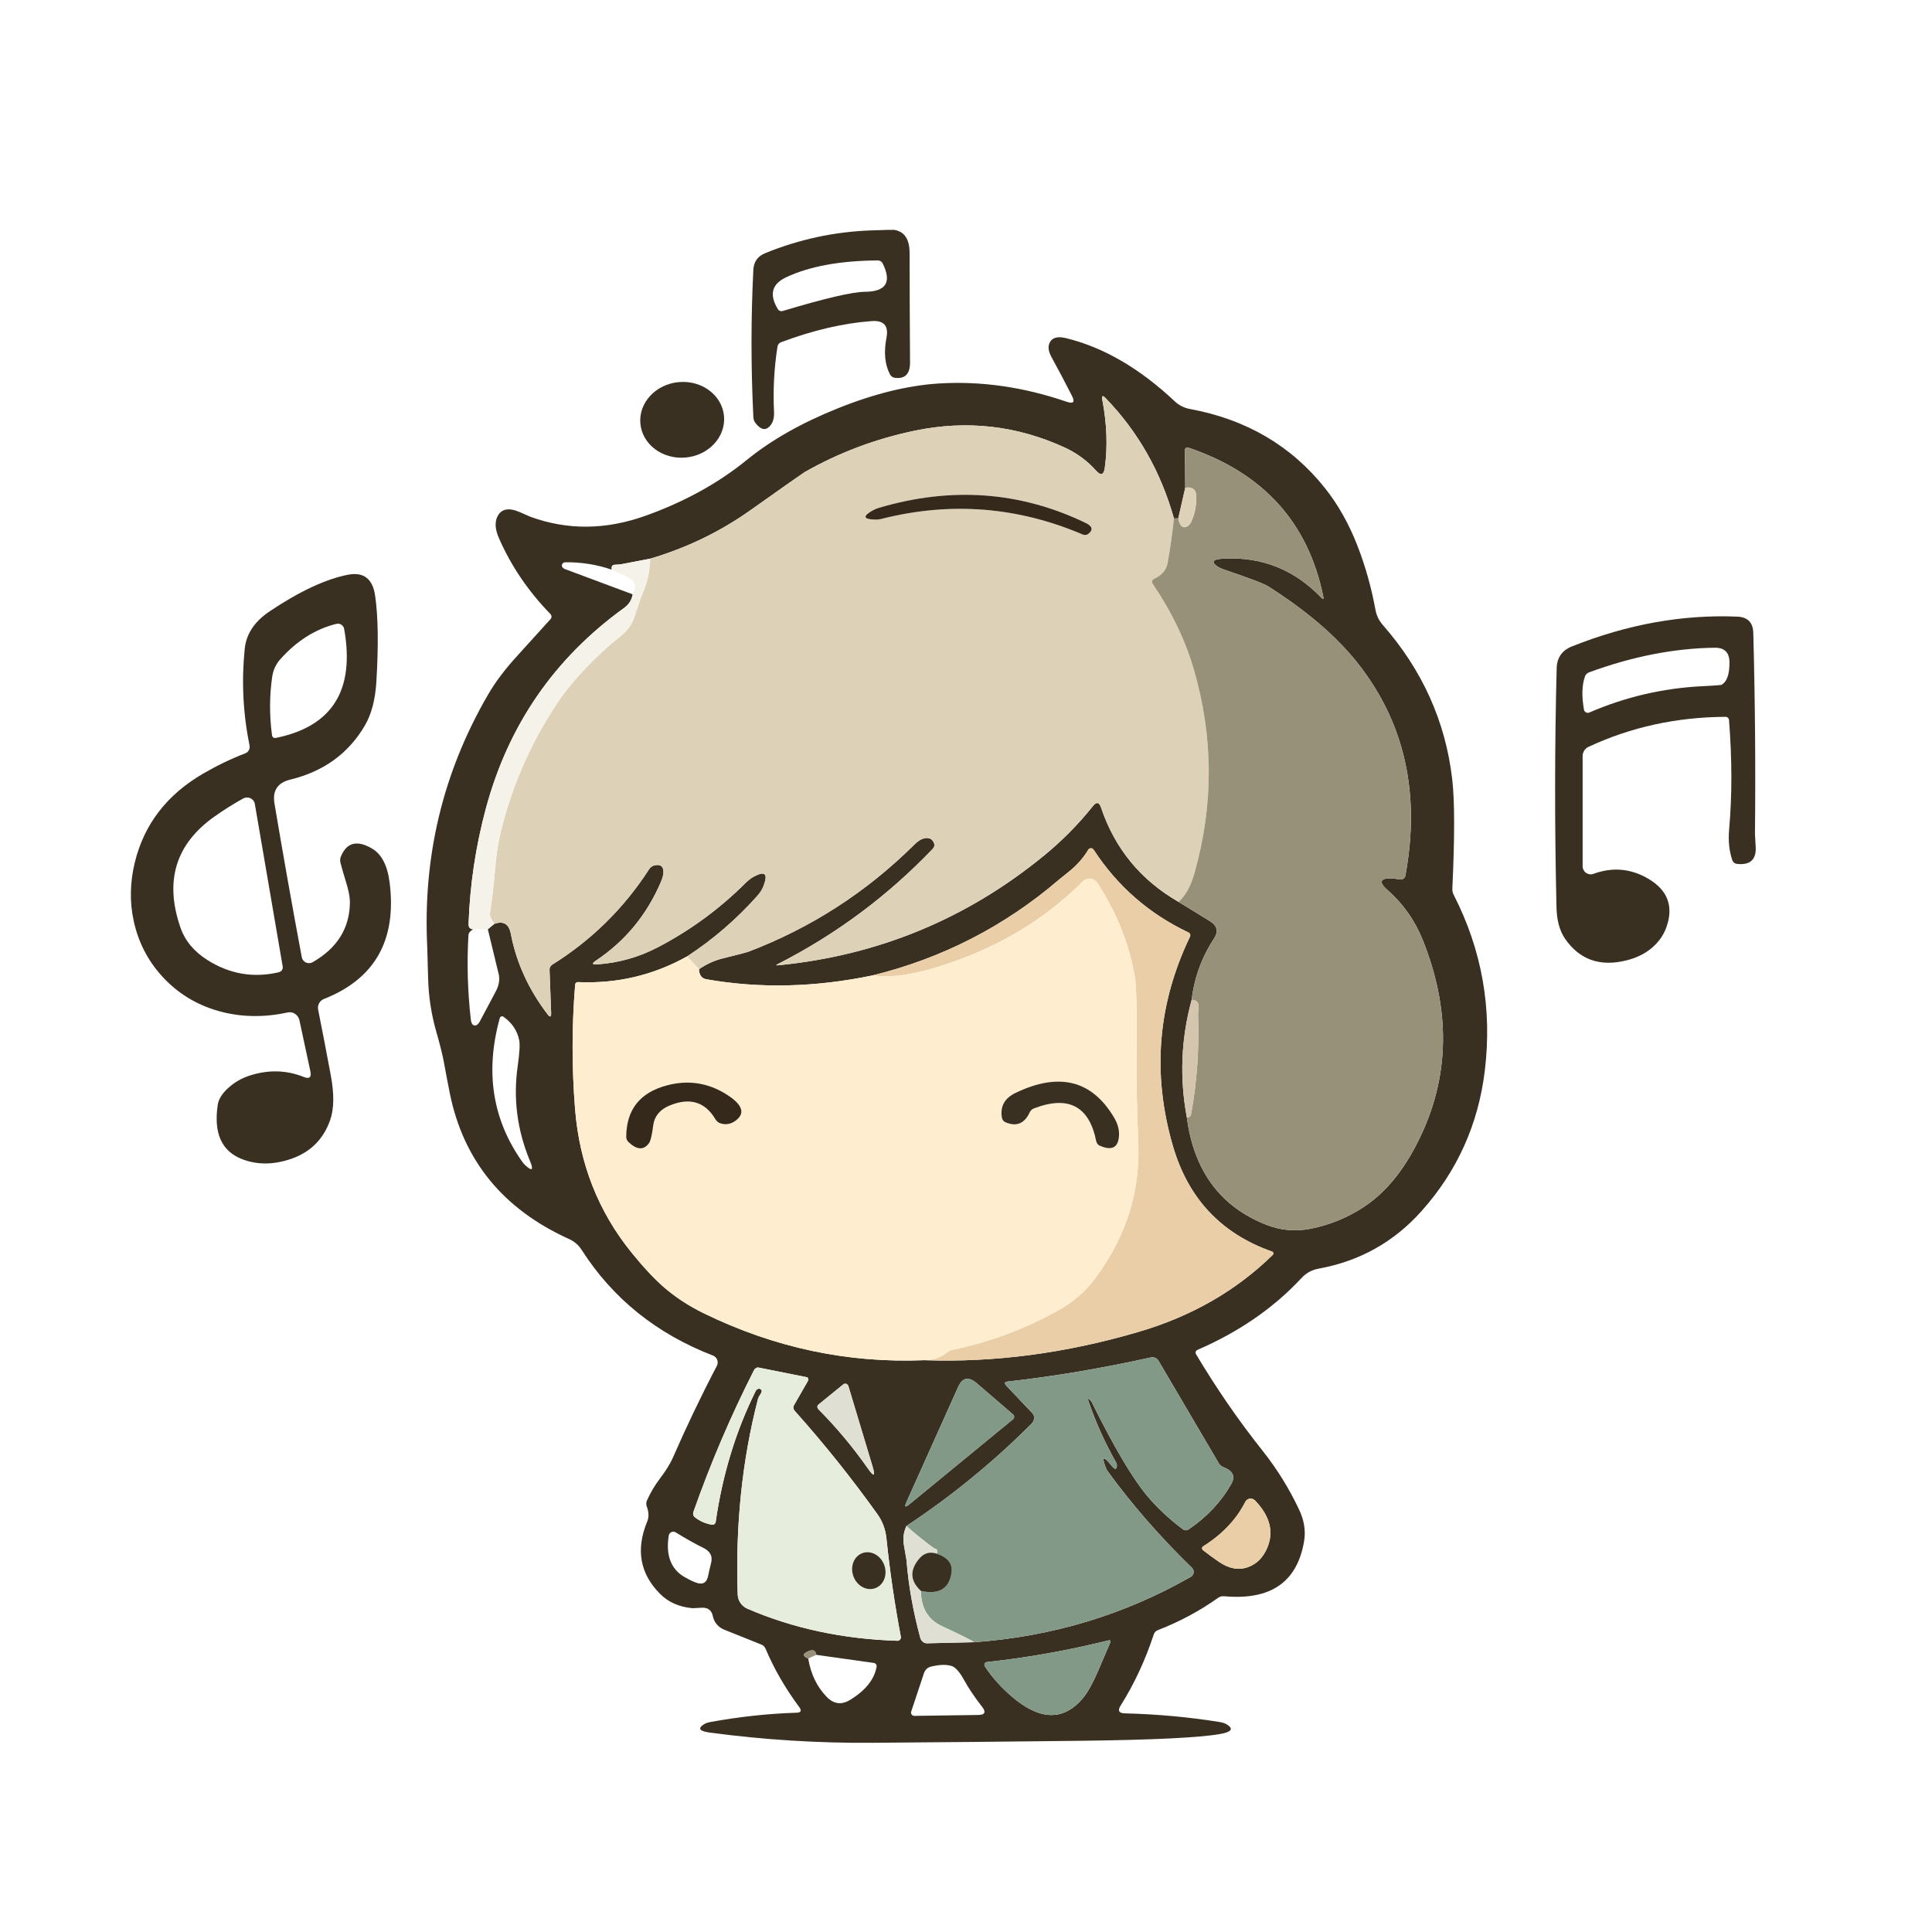
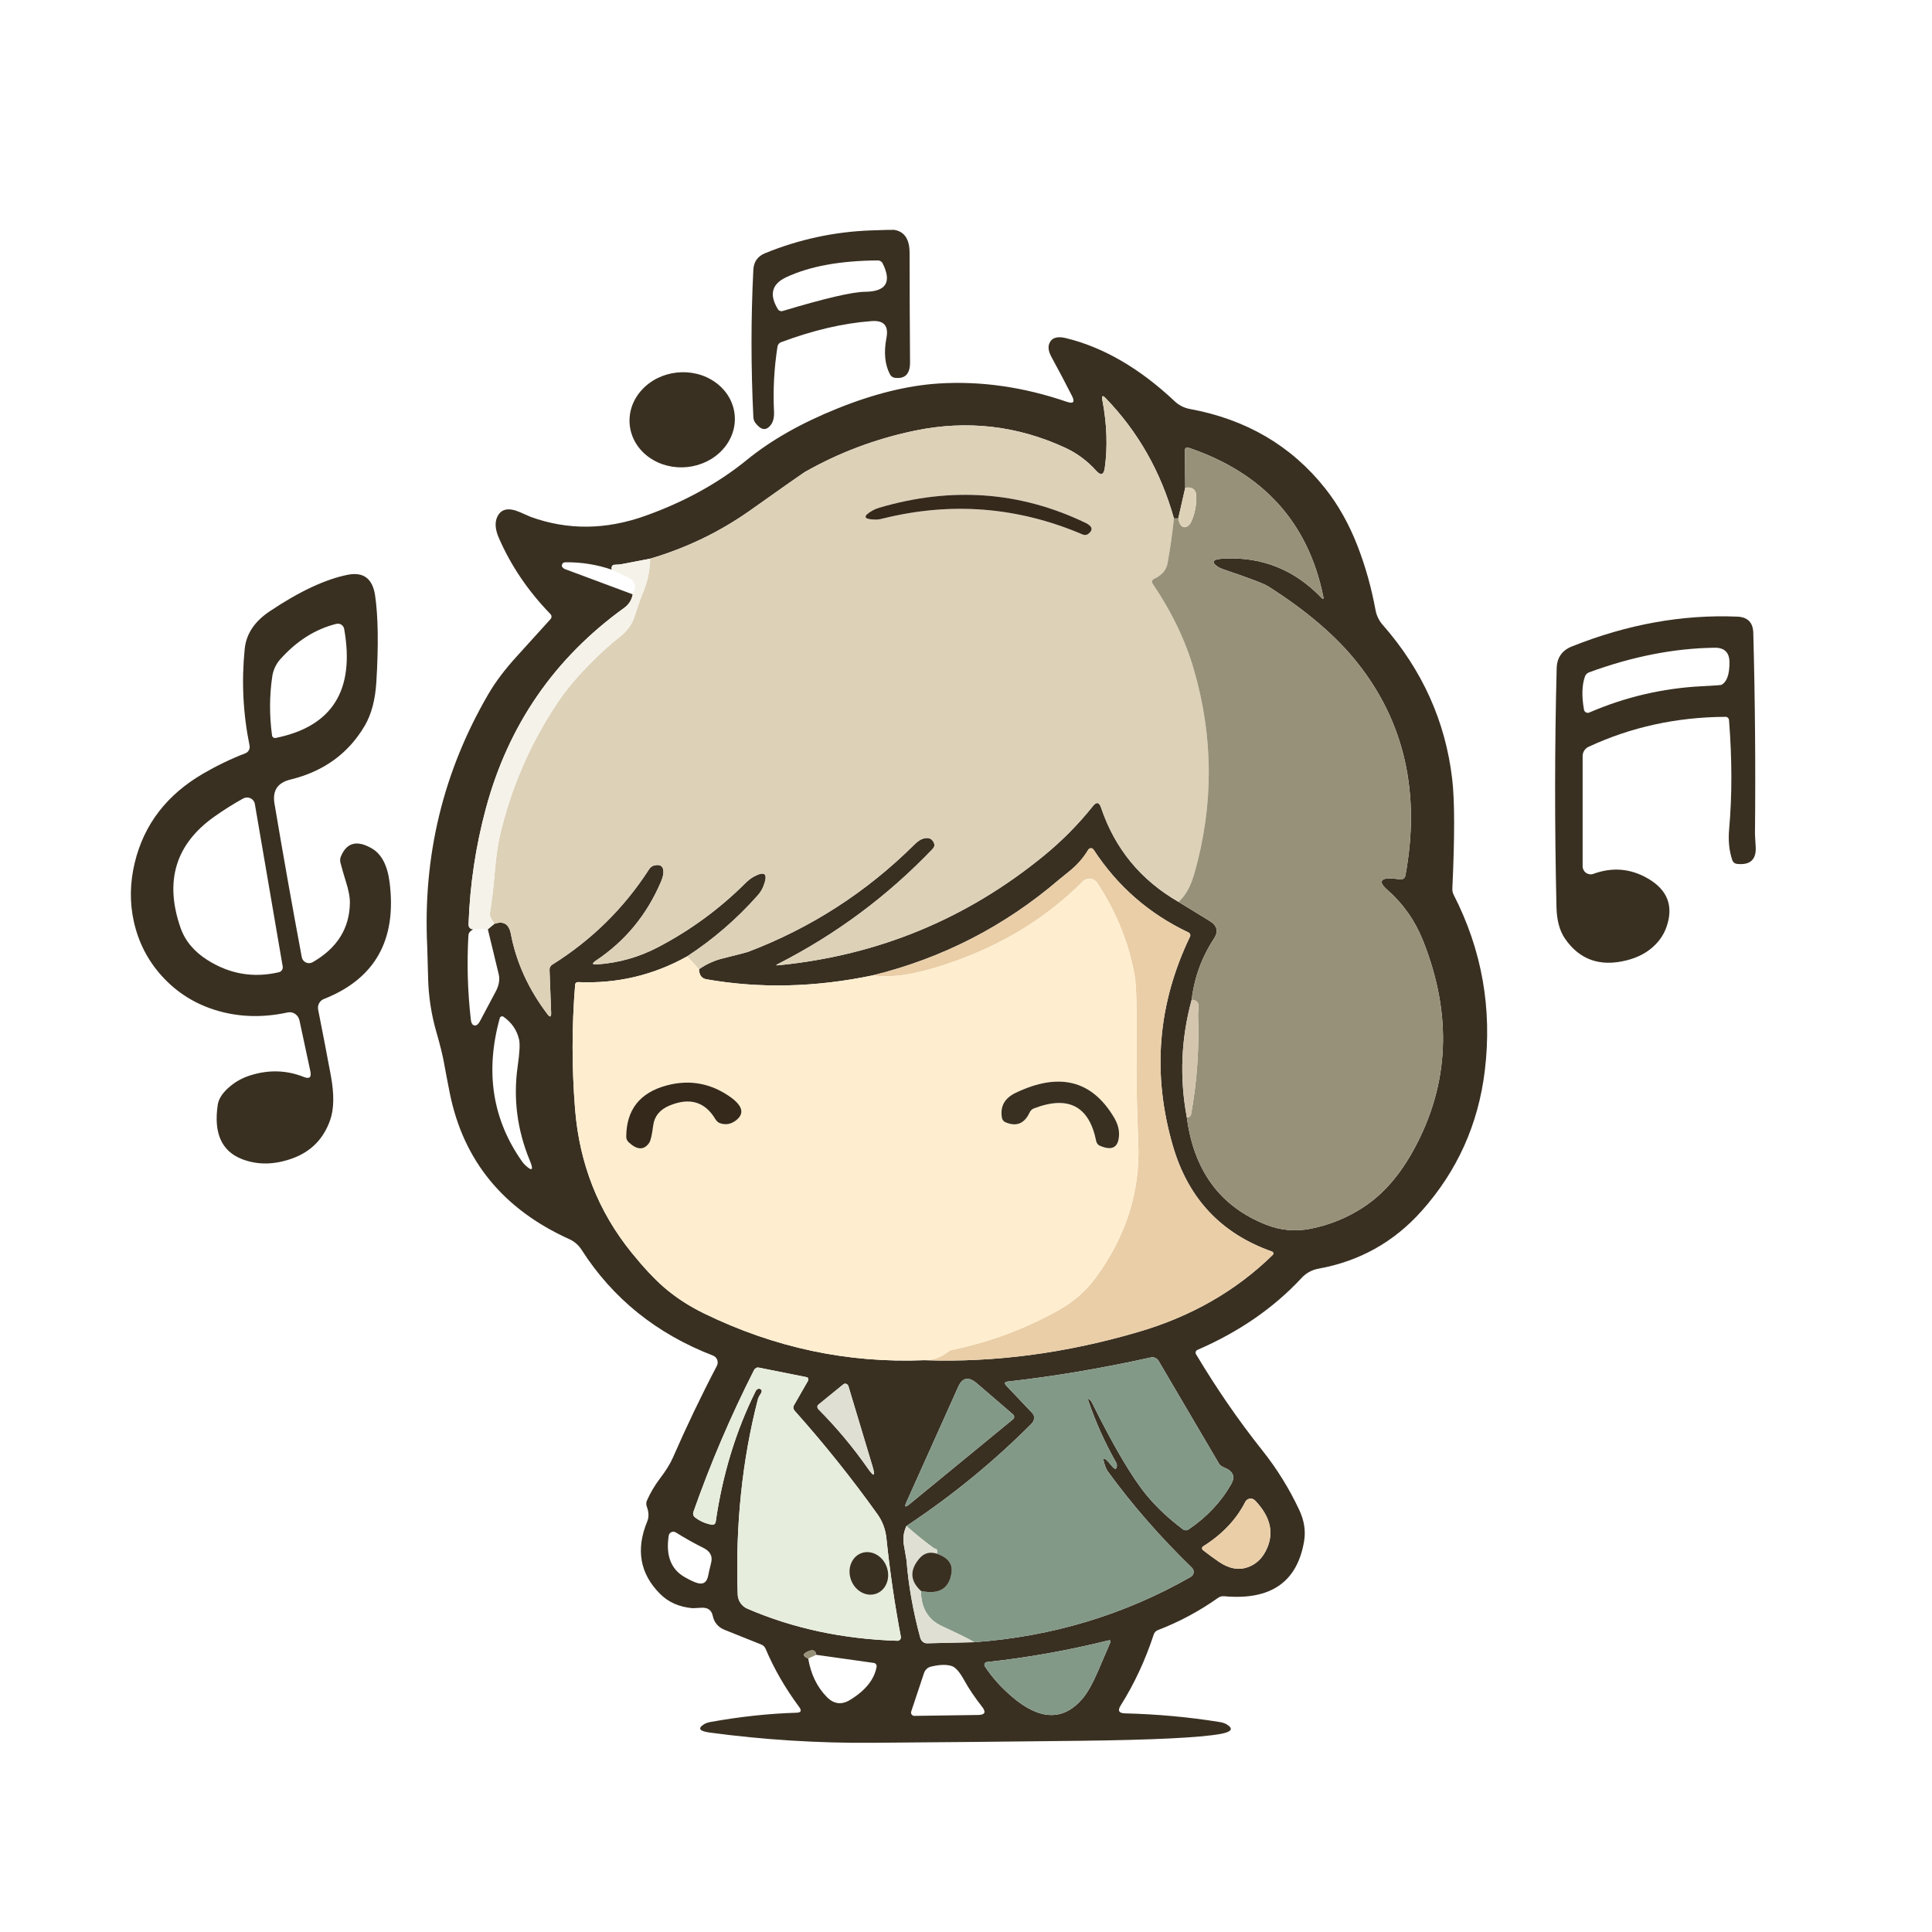
<svg xmlns="http://www.w3.org/2000/svg" version="1.1" viewBox="0 0 300 300">
  <path fill="#393022" d="M 120.73,53.81 Q 119.94,58.83 120.19,63.92 Q 120.25,65.22 119.72,65.94 Q 118.63,67.43 117.28,65.65 A 1.72,1.36 -70.0 0 1 116.98,64.75 Q 116.41,53.13 116.98,41.88 Q 117.08,40.02 118.80,39.32 Q 126.68,36.10 135.18,35.78 Q 138.60,35.66 138.83,35.69 Q 141.23,36.06 141.24,39.25 Q 141.25,47.75 141.31,56.25 Q 141.33,58.99 138.93,58.66 A 1.02,0.96 79.6 0 1 138.19,58.12 Q 137.00,55.85 137.65,52.45 Q 138.19,49.64 135.33,49.86 Q 128.73,50.35 121.28,53.14 A 0.86,0.85 84.8 0 0 120.73,53.81 ZM 136.32,40.44 Q 127.50,40.50 122.06,43.06 Q 118.73,44.63 120.79,48.01 A 0.66,0.64 -23.9 0 0 121.54,48.29 Q 131.35,45.34 134.31,45.31 Q 139.24,45.27 137.05,40.88 A 0.83,0.82 -13.7 0 0 136.32,40.44 Z" />
  <path fill="#393022" d="M 123.69,265.95 Q 124.72,265.92 124.11,265.08 Q 120.84,260.67 118.88,256.02 A 1.24,1.15 87.9 0 0 118.23,255.37 L 112.44,253.05 A 2.92,2.84 5.9 0 1 110.69,250.96 Q 110.41,249.56 108.92,249.65 Q 107.67,249.72 107.56,249.72 Q 104.46,249.46 102.50,247.50 Q 97.80,242.80 100.50,236.25 Q 100.92,235.24 100.44,233.96 A 1.36,1.09 51.3 0 1 100.44,233.04 Q 101.24,231.23 102.42,229.66 Q 103.86,227.77 104.46,226.40 Q 107.70,218.99 111.31,212.10 A 1.15,1.15 24.6 0 0 110.71,210.49 Q 97.57,205.42 90.31,194.07 A 4.44,4.41 85.5 0 0 88.37,192.40 Q 73.00,185.44 69.84,169.73 Q 69.36,167.32 68.92,164.91 Q 68.62,163.25 67.74,160.18 Q 66.59,156.16 66.48,151.98 Q 66.35,147.14 66.34,147.02 Q 65.30,125.86 75.82,107.80 Q 77.49,104.92 80.38,101.77 Q 82.93,98.97 85.49,96.13 A 0.57,0.57 -45.8 0 0 85.48,95.36 Q 80.28,90.01 77.46,83.53 Q 76.61,81.57 77.21,80.27 Q 78.09,78.37 80.76,79.54 Q 82.37,80.25 82.40,80.26 Q 91.06,83.40 100.31,80.06 Q 109.34,76.81 115.94,71.44 Q 121.64,66.79 130.11,63.40 Q 138.55,60.01 145.75,59.55 Q 155.56,58.93 165.65,62.39 Q 167.20,62.92 166.45,61.46 Q 164.87,58.35 163.30,55.49 Q 162.60,54.23 162.92,53.38 Q 163.44,52.00 165.50,52.50 Q 174.22,54.61 182.43,62.33 A 4.62,4.61 71.9 0 0 184.73,63.50 Q 197.89,65.91 205.76,75.82 Q 208.81,79.66 210.79,84.76 Q 212.63,89.49 213.59,94.73 A 4.80,4.77 -71.0 0 0 214.70,97.02 Q 223.94,107.55 225.50,121.00 Q 226.08,125.95 225.52,137.99 Q 225.50,138.50 225.73,138.95 Q 232.31,151.80 230.56,166.26 Q 229.05,178.72 220.77,188.02 Q 214.33,195.26 204.73,197.00 Q 203.18,197.29 202.11,198.44 Q 195.65,205.40 185.92,209.62 A 0.46,0.46 -27.3 0 0 185.71,210.27 Q 190.53,218.33 196.03,225.24 Q 199.43,229.52 201.74,234.45 Q 202.89,236.89 202.51,239.25 Q 200.94,248.87 190.05,247.86 A 1.39,1.34 -59.6 0 0 189.15,248.11 Q 184.79,251.20 179.78,253.13 A 1.10,1.03 -3.1 0 0 179.16,253.78 Q 177.17,259.83 174.02,264.82 Q 173.26,266.02 174.68,266.05 Q 182.27,266.24 189.41,267.40 Q 190.09,267.51 190.53,267.79 Q 192.10,268.78 189.50,269.25 Q 184.66,270.11 167.75,270.31 Q 151.62,270.50 135.50,270.62 Q 122.79,270.72 110.19,269.03 Q 107.81,268.70 109.29,267.76 Q 109.68,267.51 110.27,267.40 Q 117.15,266.15 123.69,265.95 ZM 100.96,86.75 L 96.48,87.61 Q 96.17,87.67 95.50,87.69 Q 94.85,87.70 95.00,88.46 Q 91.51,87.27 87.83,87.31 A 0.64,0.42 11.8 0 0 87.37,87.49 Q 87.28,87.61 87.25,87.75 A 0.70,0.49 17.4 0 0 87.73,88.37 L 98.25,92.29 Q 98.01,93.61 96.91,94.40 Q 80.71,106.09 75.47,125.45 Q 73.08,134.29 72.76,143.44 Q 72.75,143.84 72.89,144.03 Q 73.10,144.30 73.50,144.29 Q 73.17,144.46 72.94,144.72 Q 72.75,144.94 72.73,145.34 Q 72.37,151.84 73.11,158.32 Q 73.23,159.31 73.84,159.23 A 1.14,0.55 -69.2 0 0 74.51,158.60 L 77.01,153.90 A 4.14,3.06 -44.2 0 0 77.44,151.28 L 75.75,144.29 L 76.75,143.46 Q 78.88,142.71 79.32,144.99 Q 80.59,151.66 85.00,157.47 Q 85.62,158.29 85.58,157.26 L 85.33,150.56 A 0.88,0.87 73.8 0 1 85.74,149.80 Q 94.93,144.06 100.79,134.98 A 1.45,1.13 -75.8 0 1 101.54,134.40 Q 102.99,134.02 103.02,135.37 Q 103.03,136.00 102.62,136.95 Q 99.34,144.63 92.54,149.16 Q 91.53,149.84 92.74,149.75 Q 97.73,149.40 102.14,147.10 Q 109.70,143.15 115.73,137.15 Q 116.41,136.48 117.02,136.14 Q 119.69,134.69 118.54,137.62 Q 118.24,138.39 117.60,139.10 Q 112.79,144.52 106.71,148.50 Q 98.82,152.91 89.74,152.50 A 0.41,0.41 -86.4 0 0 89.31,152.88 Q 88.52,162.54 89.30,172.27 Q 90.33,184.94 98.06,194.49 Q 100.83,197.91 103.08,199.87 Q 105.77,202.21 109.31,203.94 Q 125.71,211.94 143.50,211.21 Q 159.87,211.79 176.81,206.81 Q 189.12,203.20 197.64,194.85 A 0.31,0.31 32.0 0 0 197.52,194.34 Q 185.67,190.17 182.12,177.92 Q 177.24,161.13 184.78,145.45 A 0.49,0.49 25.3 0 0 184.54,144.79 Q 175.37,140.45 169.81,131.93 A 0.49,0.49 -46.3 0 0 168.98,131.95 Q 167.83,133.87 166.01,135.32 Q 164.50,136.53 164.42,136.61 Q 151.76,147.45 135.50,151.46 Q 122.11,154.25 109.69,152.06 Q 108.59,151.87 108.54,150.50 Q 110.27,149.30 112.27,148.81 Q 115.78,147.94 116.14,147.81 Q 130.81,142.23 141.97,131.16 Q 142.71,130.42 143.33,130.23 Q 144.62,129.83 145.05,130.96 A 0.83,0.72 -35.7 0 1 144.85,131.79 Q 134.34,142.80 120.76,149.71 Q 120.31,149.94 120.82,149.89 Q 144.08,147.62 162.12,132.85 Q 166.31,129.42 169.70,125.18 Q 170.54,124.12 170.97,125.40 Q 174.19,134.97 183.00,140.04 L 187.84,143.01 Q 189.59,144.08 188.51,145.74 Q 185.66,150.08 185.04,155.25 Q 182.57,164.29 184.29,173.50 Q 185.92,185.95 196.60,190.17 Q 199.97,191.50 203.54,190.79 Q 208.01,189.89 211.73,187.44 Q 216.29,184.46 219.54,178.49 Q 227.83,163.31 220.96,146.05 Q 219.11,141.41 215.42,138.17 Q 214.21,137.12 214.67,136.67 Q 215.17,136.18 217.37,136.56 A 0.75,0.74 9.8 0 0 218.23,135.96 Q 221.78,116.70 210.69,102.81 Q 205.79,96.68 196.94,91.06 Q 195.93,90.42 190.00,88.42 Q 189.42,88.22 189.05,87.97 Q 187.47,86.87 190.00,86.74 Q 198.90,86.27 205.18,92.81 Q 205.60,93.26 205.48,92.65 Q 201.97,75.38 184.50,69.50 A 0.38,0.37 9.5 0 0 184.00,69.85 L 184.04,75.75 L 182.96,80.50 L 182.29,80.50 Q 179.24,69.64 171.69,61.83 Q 170.98,61.09 171.17,62.10 Q 172.24,67.73 171.55,72.66 Q 171.31,74.32 170.19,73.07 Q 168.15,70.80 165.39,69.52 Q 154.20,64.36 142.07,66.87 Q 132.92,68.77 124.93,73.32 Q 124.58,73.52 116.51,79.24 Q 109.41,84.26 100.96,86.75 ZM 77.61,158.08 Q 74.14,170.59 81.10,180.40 Q 81.32,180.70 81.57,180.94 Q 83.20,182.44 82.27,180.21 Q 79.31,173.06 80.39,165.53 Q 80.83,162.46 80.61,161.46 Q 80.13,159.26 78.18,157.88 A 0.37,0.37 25.6 0 0 77.61,158.08 ZM 140.75,236.96 Q 140.08,238.41 140.36,239.93 Q 140.76,242.17 140.76,242.24 Q 141.22,248.13 142.90,254.32 A 1.16,1.03 80.8 0 0 143.95,255.17 L 151.29,255.00 Q 169.45,253.68 184.91,244.85 A 0.89,0.89 51.9 0 0 185.08,243.44 Q 177.66,236.24 172.00,228.45 Q 171.81,228.18 171.70,227.89 Q 170.69,225.23 172.62,227.61 Q 173.37,228.54 173.43,227.60 Q 173.45,227.34 173.29,227.06 Q 170.70,222.50 169.01,217.54 Q 168.81,216.94 169.34,217.46 Q 169.43,217.56 169.50,217.68 Q 174.67,228.10 178.06,232.19 Q 180.39,235.00 183.70,237.48 A 0.73,0.72 -43.4 0 0 184.54,237.50 Q 188.81,234.62 191.19,230.44 Q 192.18,228.69 190.04,227.85 A 1.65,1.01 5.7 0 1 189.29,227.28 L 179.92,211.34 A 1.17,1.08 67.9 0 0 178.72,210.78 Q 167.34,213.31 156.47,214.53 Q 155.73,214.61 156.28,215.19 L 160.32,219.45 A 1.25,1.08 -44.3 0 1 160.18,221.07 Q 151.31,229.97 140.75,236.96 ZM 118.04,215.68 Q 118.49,215.90 118.08,216.49 Q 117.79,216.91 117.70,217.22 Q 114.00,231.51 114.55,247.59 A 2.49,2.49 10.9 0 0 116.04,249.79 Q 126.65,254.38 139.34,254.78 A 0.54,0.53 85.3 0 0 139.88,254.14 Q 138.46,246.66 137.64,238.85 Q 137.42,236.77 136.25,235.13 Q 130.26,226.75 123.39,219.06 A 0.76,0.65 40.8 0 1 123.27,218.24 L 125.46,214.42 A 0.40,0.34 -68.3 0 0 125.27,213.85 L 117.82,212.36 A 0.74,0.64 -69.3 0 0 117.08,212.76 Q 111.65,223.46 107.67,234.78 A 0.72,0.69 -61.1 0 0 107.88,235.58 Q 109.02,236.49 110.54,236.76 A 0.51,0.51 -80.6 0 0 111.13,236.33 Q 112.73,225.27 117.34,216.01 A 0.61,0.48 -63.6 0 1 118.04,215.68 ZM 157.30,219.63 L 151.68,214.80 Q 149.77,213.17 148.80,215.33 L 140.74,233.27 Q 140.25,234.37 141.19,233.60 L 157.31,220.37 A 0.49,0.47 45.3 0 0 157.30,219.63 ZM 130.95,214.96 L 127.07,218.12 A 0.53,0.44 47.7 0 0 127.10,218.85 Q 131.32,223.10 134.76,228.02 Q 136.20,230.08 135.48,227.68 L 131.74,215.24 A 0.52,0.49 62.9 0 0 130.95,214.96 ZM 186.79,240.70 Q 188.07,241.70 189.26,242.51 Q 191.67,244.16 193.88,243.31 Q 195.83,242.57 196.78,240.34 Q 198.36,236.61 194.88,232.99 A 0.94,0.94 -53.6 0 0 193.36,233.22 Q 191.28,237.32 186.83,240.11 A 0.36,0.36 -41.4 0 0 186.79,240.70 ZM 109.23,240.36 Q 107.22,239.37 104.93,237.95 A 0.72,0.72 20.1 0 0 103.84,238.45 Q 103.12,243.06 106.31,244.89 Q 107.34,245.48 108.06,245.74 Q 109.69,246.35 109.99,244.55 Q 110.05,244.20 110.43,242.64 Q 110.80,241.14 109.23,240.36 ZM 157.09,263.42 Q 163.61,269.03 168.11,263.74 Q 169.22,262.43 170.48,259.53 Q 171.37,257.50 172.39,255.08 Q 172.59,254.61 172.09,254.73 Q 162.60,257.08 153.25,258.08 A 0.44,0.44 -20.1 0 0 152.93,258.76 Q 154.59,261.27 157.09,263.42 ZM 125.50,257.54 Q 126.11,261.18 128.39,263.51 Q 130.02,265.17 132.00,263.96 Q 135.59,261.77 136.12,258.81 A 0.51,0.51 -81.3 0 0 135.69,258.22 L 126.75,256.96 Q 126.61,255.96 125.56,256.39 Q 124.14,256.96 125.50,257.54 ZM 151.88,266.30 Q 153.48,266.28 152.50,265.03 Q 150.78,262.84 149.69,260.85 Q 148.64,258.95 147.75,258.69 Q 146.53,258.31 144.53,258.80 A 1.54,1.45 -86.6 0 0 143.48,259.79 L 141.49,265.77 A 0.51,0.51 -80.8 0 0 141.97,266.44 L 151.88,266.30 Z" />
-   <ellipse fill="#393022" cx="0.00" cy="0.00" transform="translate(105.93,65.19) rotate(-5.0)" rx="6.52" ry="5.88" />
+   <path fill="#393022" d="M 99.60 60.61 A 6.52 5.88 -5.0 1 1 112.26 69.76 A 6.52 5.88 -5.0 1 1 99.60 60.61 Z" />
  <path fill="#ddd1b8" d="M 182.29,80.50 Q 181.92,83.98 181.31,87.41 Q 181.02,89.07 179.17,89.90 A 0.49,0.49 60.6 0 0 178.97,90.62 Q 183.42,97.18 185.39,103.99 Q 189.95,119.73 185.50,135.50 Q 184.61,138.67 183.00,140.04 Q 174.19,134.97 170.97,125.40 Q 170.54,124.12 169.70,125.18 Q 166.31,129.42 162.12,132.85 Q 144.08,147.62 120.82,149.89 Q 120.31,149.94 120.76,149.71 Q 134.34,142.80 144.85,131.79 A 0.83,0.72 -35.7 0 0 145.05,130.96 Q 144.62,129.83 143.33,130.23 Q 142.71,130.42 141.97,131.16 Q 130.81,142.23 116.14,147.81 Q 115.78,147.94 112.27,148.81 Q 110.27,149.30 108.54,150.50 L 106.71,148.50 Q 112.79,144.52 117.60,139.10 Q 118.24,138.39 118.54,137.62 Q 119.69,134.69 117.02,136.14 Q 116.41,136.48 115.73,137.15 Q 109.70,143.15 102.14,147.10 Q 97.73,149.40 92.74,149.75 Q 91.53,149.84 92.54,149.16 Q 99.34,144.63 102.62,136.95 Q 103.03,136.00 103.02,135.37 Q 102.99,134.02 101.54,134.40 A 1.45,1.13 -75.8 0 0 100.79,134.98 Q 94.93,144.06 85.74,149.80 A 0.88,0.87 73.8 0 0 85.33,150.56 L 85.58,157.26 Q 85.62,158.29 85.00,157.47 Q 80.59,151.66 79.32,144.99 Q 78.88,142.71 76.75,143.46 L 76.28,142.65 A 1.47,1.18 38.7 0 1 76.08,141.75 Q 76.55,138.76 76.80,135.75 Q 77.12,131.91 77.62,129.79 Q 80.20,118.68 86.52,109.20 Q 88.39,106.40 90.98,103.73 Q 93.90,100.70 96.19,98.94 Q 97.93,97.59 98.51,95.80 Q 99.48,92.86 99.64,92.50 Q 100.89,89.79 100.96,86.75 Q 109.41,84.26 116.51,79.24 Q 124.58,73.52 124.93,73.32 Q 132.92,68.77 142.07,66.87 Q 154.20,64.36 165.39,69.52 Q 168.15,70.80 170.19,73.07 Q 171.31,74.32 171.55,72.66 Q 172.24,67.73 171.17,62.10 Q 170.98,61.09 171.69,61.83 Q 179.24,69.64 182.29,80.50 ZM 168.56,81.19 Q 153.37,73.88 136.53,78.84 Q 135.96,79.01 135.51,79.26 Q 133.14,80.61 135.86,80.68 Q 136.38,80.70 137.00,80.54 Q 152.99,76.54 168.10,82.99 A 0.94,0.81 35.7 0 0 168.98,82.91 Q 170.18,81.97 168.56,81.19 Z" />
  <path fill="#989179" d="M 184.29,173.50 Q 184.86,173.52 184.96,172.99 Q 186.33,165.36 186.03,157.60 Q 186.02,157.51 186.11,156.42 Q 186.19,155.29 185.04,155.25 Q 185.66,150.08 188.51,145.74 Q 189.59,144.08 187.84,143.01 L 183.00,140.04 Q 184.61,138.67 185.50,135.50 Q 189.95,119.73 185.39,103.99 Q 183.42,97.18 178.97,90.62 A 0.49,0.49 60.6 0 1 179.17,89.90 Q 181.02,89.07 181.31,87.41 Q 181.92,83.98 182.29,80.50 L 182.96,80.50 Q 183.27,82.08 184.15,81.83 Q 184.70,81.67 185.04,80.88 Q 185.87,78.94 185.73,76.81 A 1.24,0.86 -80.5 0 0 185.33,75.96 Q 184.79,75.57 184.04,75.75 L 184.00,69.85 A 0.38,0.37 9.5 0 1 184.50,69.50 Q 201.97,75.38 205.48,92.65 Q 205.60,93.26 205.18,92.81 Q 198.90,86.27 190.00,86.74 Q 187.47,86.87 189.05,87.97 Q 189.42,88.22 190.00,88.42 Q 195.93,90.42 196.94,91.06 Q 205.79,96.68 210.69,102.81 Q 221.78,116.70 218.23,135.96 A 0.75,0.74 9.8 0 1 217.37,136.56 Q 215.17,136.18 214.67,136.67 Q 214.21,137.12 215.42,138.17 Q 219.11,141.41 220.96,146.05 Q 227.83,163.31 219.54,178.49 Q 216.29,184.46 211.73,187.44 Q 208.01,189.89 203.54,190.79 Q 199.97,191.50 196.60,190.17 Q 185.92,185.95 184.29,173.50 Z" />
  <path fill="#ddd1b8" d="M 184.04,75.75 Q 184.79,75.57 185.33,75.96 A 1.24,0.86 -80.5 0 1 185.73,76.81 Q 185.87,78.94 185.04,80.88 Q 184.70,81.67 184.15,81.83 Q 183.27,82.08 182.96,80.50 L 184.04,75.75 Z" />
  <path fill="#35291b" d="M 168.56,81.19 Q 170.18,81.97 168.98,82.91 A 0.94,0.81 35.7 0 1 168.10,82.99 Q 152.99,76.54 137.00,80.54 Q 136.38,80.70 135.86,80.68 Q 133.14,80.61 135.51,79.26 Q 135.96,79.01 136.53,78.84 Q 153.37,73.88 168.56,81.19 Z" />
  <path fill="#f5f2e9" d="M 100.96,86.75 Q 100.89,89.79 99.64,92.50 Q 99.48,92.86 98.51,95.80 Q 97.93,97.59 96.19,98.94 Q 93.90,100.70 90.98,103.73 Q 88.39,106.40 86.52,109.20 Q 80.20,118.68 77.62,129.79 Q 77.12,131.91 76.80,135.75 Q 76.55,138.76 76.08,141.75 A 1.47,1.18 38.7 0 0 76.28,142.65 L 76.75,143.46 L 75.75,144.29 L 73.50,144.29 Q 73.10,144.30 72.89,144.03 Q 72.75,143.84 72.76,143.44 Q 73.08,134.29 75.47,125.45 Q 80.71,106.09 96.91,94.40 Q 98.01,93.61 98.25,92.29 Q 99.22,90.43 97.47,89.63 Q 96.24,89.07 95.00,88.46 Q 94.85,87.70 95.50,87.69 Q 96.17,87.67 96.48,87.61 L 100.96,86.75 Z" />
  <path fill="#393022" d="M 38.75,115.77 Q 37.23,108.31 38.00,100.75 Q 38.35,97.27 41.91,94.90 Q 48.84,90.27 54.00,89.25 Q 57.68,88.53 58.25,92.50 Q 58.96,97.40 58.44,105.89 Q 58.19,110.02 56.66,112.65 Q 52.85,119.17 45.06,121.06 Q 42.12,121.78 42.62,124.77 Q 44.67,136.94 46.86,148.63 A 1.14,1.14 -20.1 0 0 48.55,149.41 Q 54.23,146.15 54.33,140.24 Q 54.36,138.93 53.70,136.86 Q 53.25,135.43 52.87,133.98 A 1.62,1.37 52.9 0 1 52.92,133.03 Q 54.26,129.72 57.75,131.75 Q 60.00,133.06 60.50,137.03 Q 62.19,150.43 50.30,155.12 A 1.48,1.47 73.7 0 0 49.40,156.77 Q 50.45,162.04 51.38,167.06 Q 52.17,171.35 51.27,173.91 Q 49.72,178.35 45.31,179.91 Q 41.15,181.38 37.56,179.98 Q 32.83,178.13 33.81,171.56 Q 34.04,170.04 35.86,168.58 Q 37.20,167.49 38.97,166.95 Q 43.23,165.65 47.17,167.23 Q 48.50,167.76 48.19,166.33 L 46.50,158.45 A 1.59,1.52 78.0 0 0 44.68,157.21 Q 39.03,158.44 33.90,156.98 Q 28.67,155.49 25.09,151.51 Q 21.85,147.91 20.78,143.09 Q 19.79,138.64 20.93,133.93 Q 23.09,125.03 31.57,120.11 Q 34.75,118.26 38.10,116.97 A 1.06,1.05 73.7 0 0 38.75,115.77 ZM 43.51,102.38 A 5.17,5.12 70.4 0 0 42.28,105.01 Q 41.61,109.51 42.24,114.19 A 0.47,0.47 80.3 0 0 42.80,114.59 Q 55.99,111.94 53.44,97.65 A 0.99,0.99 -12.0 0 0 52.24,96.87 Q 47.36,98.07 43.51,102.38 ZM 32.19,149.06 Q 37.36,152.35 43.30,150.97 A 0.79,0.77 -11.5 0 0 43.90,150.09 L 39.57,124.83 A 1.24,1.21 -19.5 0 0 37.76,123.99 Q 35.43,125.28 33.28,126.81 Q 24.27,133.19 28.02,144.03 Q 29.08,147.09 32.19,149.06 Z" />
  <path fill="#393022" d="M 267.94,111.31 Q 256.54,111.37 246.68,115.96 A 1.60,1.59 -12.5 0 0 245.75,117.41 L 245.75,134.51 A 1.25,1.25 80.0 0 0 247.43,135.69 Q 251.85,134.08 255.88,136.41 Q 260.50,139.09 258.75,144.00 Q 258.04,145.98 256.25,147.39 Q 254.74,148.58 252.55,149.13 Q 246.41,150.66 243.03,145.78 Q 241.76,143.95 241.69,140.88 Q 241.25,121.88 241.72,103.76 Q 241.79,101.29 244.08,100.38 Q 257.00,95.22 269.76,95.75 Q 272.19,95.85 272.25,98.28 Q 272.67,113.90 272.51,129.56 Q 272.51,129.64 272.62,131.44 Q 272.82,134.50 269.68,134.14 A 0.85,0.82 82.8 0 1 269.00,133.59 Q 268.26,131.45 268.50,128.75 Q 269.20,120.91 268.48,111.81 A 0.54,0.54 87.7 0 0 267.94,111.31 ZM 268.55,102.81 Q 268.52,100.55 266.26,100.58 Q 256.85,100.70 246.78,104.39 A 1.13,0.99 -2.6 0 0 246.12,105.02 Q 245.40,107.02 245.96,110.20 A 0.60,0.60 -16.7 0 0 246.79,110.64 Q 255.10,107.04 264.20,106.56 Q 267.18,106.40 267.26,106.36 Q 268.58,105.70 268.55,102.81 Z" />
  <path fill="#eacea7" d="M 143.50,211.21 Q 145.54,211.22 147.06,210.01 Q 147.48,209.68 147.93,209.59 Q 156.68,207.77 164.38,203.44 Q 167.88,201.48 170.12,198.43 Q 177.22,188.79 176.75,177.50 Q 176.42,169.47 176.48,163.98 Q 176.60,153.87 176.20,151.55 Q 174.87,143.96 170.39,137.10 A 1.47,1.47 50.8 0 0 168.13,136.87 Q 158.91,146.13 145.25,150.25 Q 139.32,152.04 135.50,151.46 Q 151.76,147.45 164.42,136.61 Q 164.50,136.53 166.01,135.32 Q 167.83,133.87 168.98,131.95 A 0.49,0.49 -46.3 0 1 169.81,131.93 Q 175.37,140.45 184.54,144.79 A 0.49,0.49 25.3 0 1 184.78,145.45 Q 177.24,161.13 182.12,177.92 Q 185.67,190.17 197.52,194.34 A 0.31,0.31 32.0 0 1 197.64,194.85 Q 189.12,203.20 176.81,206.81 Q 159.87,211.79 143.50,211.21 Z" />
  <path fill="#feeecf" d="M 143.50,211.21 Q 125.71,211.94 109.31,203.94 Q 105.77,202.21 103.08,199.87 Q 100.83,197.91 98.06,194.49 Q 90.33,184.94 89.30,172.27 Q 88.52,162.54 89.31,152.88 A 0.41,0.41 -86.4 0 1 89.74,152.50 Q 98.82,152.91 106.71,148.50 L 108.54,150.50 Q 108.59,151.87 109.69,152.06 Q 122.11,154.25 135.50,151.46 Q 139.32,152.04 145.25,150.25 Q 158.91,146.13 168.13,136.87 A 1.47,1.47 50.8 0 1 170.39,137.10 Q 174.87,143.96 176.20,151.55 Q 176.60,153.87 176.48,163.98 Q 176.42,169.47 176.75,177.50 Q 177.22,188.79 170.12,198.43 Q 167.88,201.48 164.38,203.44 Q 156.68,207.77 147.93,209.59 Q 147.48,209.68 147.06,210.01 Q 145.54,211.22 143.50,211.21 ZM 112.81,169.94 Q 108.49,167.21 103.51,168.55 Q 97.28,170.22 97.24,176.51 A 1.19,1.16 22.2 0 0 97.61,177.36 Q 99.59,179.21 100.81,177.46 Q 101.14,176.99 101.43,174.76 Q 101.71,172.62 103.94,171.68 Q 108.64,169.72 111.07,173.76 A 1.57,1.07 76.5 0 0 111.78,174.40 Q 113.09,174.87 114.25,174.00 Q 116.53,172.28 112.81,169.94 ZM 160.53,172.12 Q 168.58,169.02 170.22,177.20 A 1.03,0.91 -86.3 0 0 170.76,177.90 Q 173.63,179.15 173.76,176.29 Q 173.83,174.94 172.98,173.51 Q 167.82,164.84 157.70,169.70 Q 155.12,170.94 155.58,173.58 A 0.92,0.92 -84.1 0 0 156.14,174.27 Q 158.66,175.34 159.87,172.77 A 1.31,1.12 -85.0 0 1 160.53,172.12 Z" />
  <path fill="#d4c5ae" d="M 185.04,155.25 Q 186.19,155.29 186.11,156.42 Q 186.02,157.51 186.03,157.60 Q 186.33,165.36 184.96,172.99 Q 184.86,173.52 184.29,173.50 Q 182.57,164.29 185.04,155.25 Z" />
  <path fill="#35291b" d="M 112.81,169.94 Q 116.53,172.28 114.25,174.00 Q 113.09,174.87 111.78,174.40 A 1.57,1.07 76.5 0 1 111.07,173.76 Q 108.64,169.72 103.94,171.68 Q 101.71,172.62 101.43,174.76 Q 101.14,176.99 100.81,177.46 Q 99.59,179.21 97.61,177.36 A 1.19,1.16 22.2 0 1 97.24,176.51 Q 97.28,170.22 103.51,168.55 Q 108.49,167.21 112.81,169.94 Z" />
  <path fill="#393022" d="M 159.87,172.77 Q 158.66,175.34 156.14,174.27 A 0.92,0.92 -84.1 0 1 155.58,173.58 Q 155.12,170.94 157.70,169.70 Q 167.82,164.84 172.98,173.51 Q 173.83,174.94 173.76,176.29 Q 173.63,179.15 170.76,177.90 A 1.03,0.91 -86.3 0 1 170.22,177.20 Q 168.58,169.02 160.53,172.12 A 1.31,1.12 -85.0 0 0 159.87,172.77 Z" />
  <path fill="#839988" d="M 151.29,255.00 Q 150.32,254.39 146.25,252.50 Q 143.04,251.01 143.00,247.04 Q 147.18,247.94 147.75,244.25 Q 148.08,242.15 145.46,241.25 Q 145.71,240.49 145.06,240.44 Q 142.82,238.80 140.75,236.96 Q 151.31,229.97 160.18,221.07 A 1.25,1.08 -44.3 0 0 160.32,219.45 L 156.28,215.19 Q 155.73,214.61 156.47,214.53 Q 167.34,213.31 178.72,210.78 A 1.17,1.08 67.9 0 1 179.92,211.34 L 189.29,227.28 A 1.65,1.01 5.7 0 0 190.04,227.85 Q 192.18,228.69 191.19,230.44 Q 188.81,234.62 184.54,237.50 A 0.73,0.72 -43.4 0 1 183.70,237.48 Q 180.39,235.00 178.06,232.19 Q 174.67,228.10 169.50,217.68 Q 169.43,217.56 169.34,217.46 Q 168.81,216.94 169.01,217.54 Q 170.70,222.50 173.29,227.06 Q 173.45,227.34 173.43,227.60 Q 173.37,228.54 172.62,227.61 Q 170.69,225.23 171.70,227.89 Q 171.81,228.18 172.00,228.45 Q 177.66,236.24 185.08,243.44 A 0.89,0.89 51.9 0 1 184.91,244.85 Q 169.45,253.68 151.29,255.00 Z" />
  <path fill="#e7eddd" d="M 117.34,216.01 Q 112.73,225.27 111.13,236.33 A 0.51,0.51 -80.6 0 1 110.54,236.76 Q 109.02,236.49 107.88,235.58 A 0.72,0.69 -61.1 0 1 107.67,234.78 Q 111.65,223.46 117.08,212.76 A 0.74,0.64 -69.3 0 1 117.82,212.36 L 125.27,213.85 A 0.40,0.34 -68.3 0 1 125.46,214.42 L 123.27,218.24 A 0.76,0.65 40.8 0 0 123.39,219.06 Q 130.26,226.75 136.25,235.13 Q 137.42,236.77 137.64,238.85 Q 138.46,246.66 139.88,254.14 A 0.54,0.53 85.3 0 1 139.34,254.78 Q 126.65,254.38 116.04,249.79 A 2.49,2.49 10.9 0 1 114.55,247.59 Q 114.00,231.51 117.70,217.22 Q 117.79,216.91 118.08,216.49 Q 118.49,215.90 118.04,215.68 A 0.61,0.48 -63.6 0 0 117.34,216.01 ZM 135.916,246.61 A 2.90,2.55 69.7 0 0 137.302,243.005 A 2.90,2.55 69.7 0 0 133.904,241.17 A 2.90,2.55 69.7 0 0 132.518,244.775 A 2.90,2.55 69.7 0 0 135.916,246.61 Z" />
  <path fill="#839988" d="M 157.30,219.63 A 0.49,0.47 45.3 0 1 157.31,220.37 L 141.19,233.60 Q 140.25,234.37 140.74,233.27 L 148.80,215.33 Q 149.77,213.17 151.68,214.80 L 157.30,219.63 Z" />
  <path fill="#dfdfd3" d="M 130.95,214.96 A 0.52,0.49 62.9 0 1 131.74,215.24 L 135.48,227.68 Q 136.20,230.08 134.76,228.02 Q 131.32,223.10 127.10,218.85 A 0.53,0.44 47.7 0 1 127.07,218.12 L 130.95,214.96 Z" />
  <path fill="#eacea7" d="M 186.79,240.70 A 0.36,0.36 -41.4 0 1 186.83,240.11 Q 191.28,237.32 193.36,233.22 A 0.94,0.94 -53.6 0 1 194.88,232.99 Q 198.36,236.61 196.78,240.34 Q 195.83,242.57 193.88,243.31 Q 191.67,244.16 189.26,242.51 Q 188.07,241.70 186.79,240.70 Z" />
  <path fill="#dfdfd3" d="M 140.75,236.96 Q 142.82,238.80 145.06,240.44 Q 145.71,240.49 145.46,241.25 Q 143.84,240.73 142.75,242.01 Q 140.47,244.70 143.00,247.04 Q 143.04,251.01 146.25,252.50 Q 150.32,254.39 151.29,255.00 L 143.95,255.17 A 1.16,1.03 80.8 0 1 142.90,254.32 Q 141.22,248.13 140.76,242.24 Q 140.76,242.17 140.36,239.93 Q 140.08,238.41 140.75,236.96 Z" />
-   <ellipse fill="#393022" cx="0.00" cy="0.00" transform="translate(134.91,243.89) rotate(69.7)" rx="2.90" ry="2.55" />
+   <path fill="#393022" d="M 132.19 242.69 A 2.90 2.55 69.7 1 1 137.64 245.94 A 2.90 2.55 69.7 1 1 132.19 242.69 Z" />
  <path fill="#393022" d="M 145.46,241.25 Q 148.08,242.15 147.75,244.25 Q 147.18,247.94 143.00,247.04 Q 140.47,244.70 142.75,242.01 Q 143.84,240.73 145.46,241.25 Z" />
  <path fill="#839988" d="M 157.09,263.42 Q 154.59,261.27 152.93,258.76 A 0.44,0.44 -20.1 0 1 153.25,258.08 Q 162.60,257.08 172.09,254.73 Q 172.59,254.61 172.39,255.08 Q 171.37,257.50 170.48,259.53 Q 169.22,262.43 168.11,263.74 Q 163.61,269.03 157.09,263.42 Z" />
  <path fill="#989179" d="M 126.75,256.96 L 125.50,257.54 Q 124.14,256.96 125.56,256.39 Q 126.61,255.96 126.75,256.96 Z" />
</svg>
